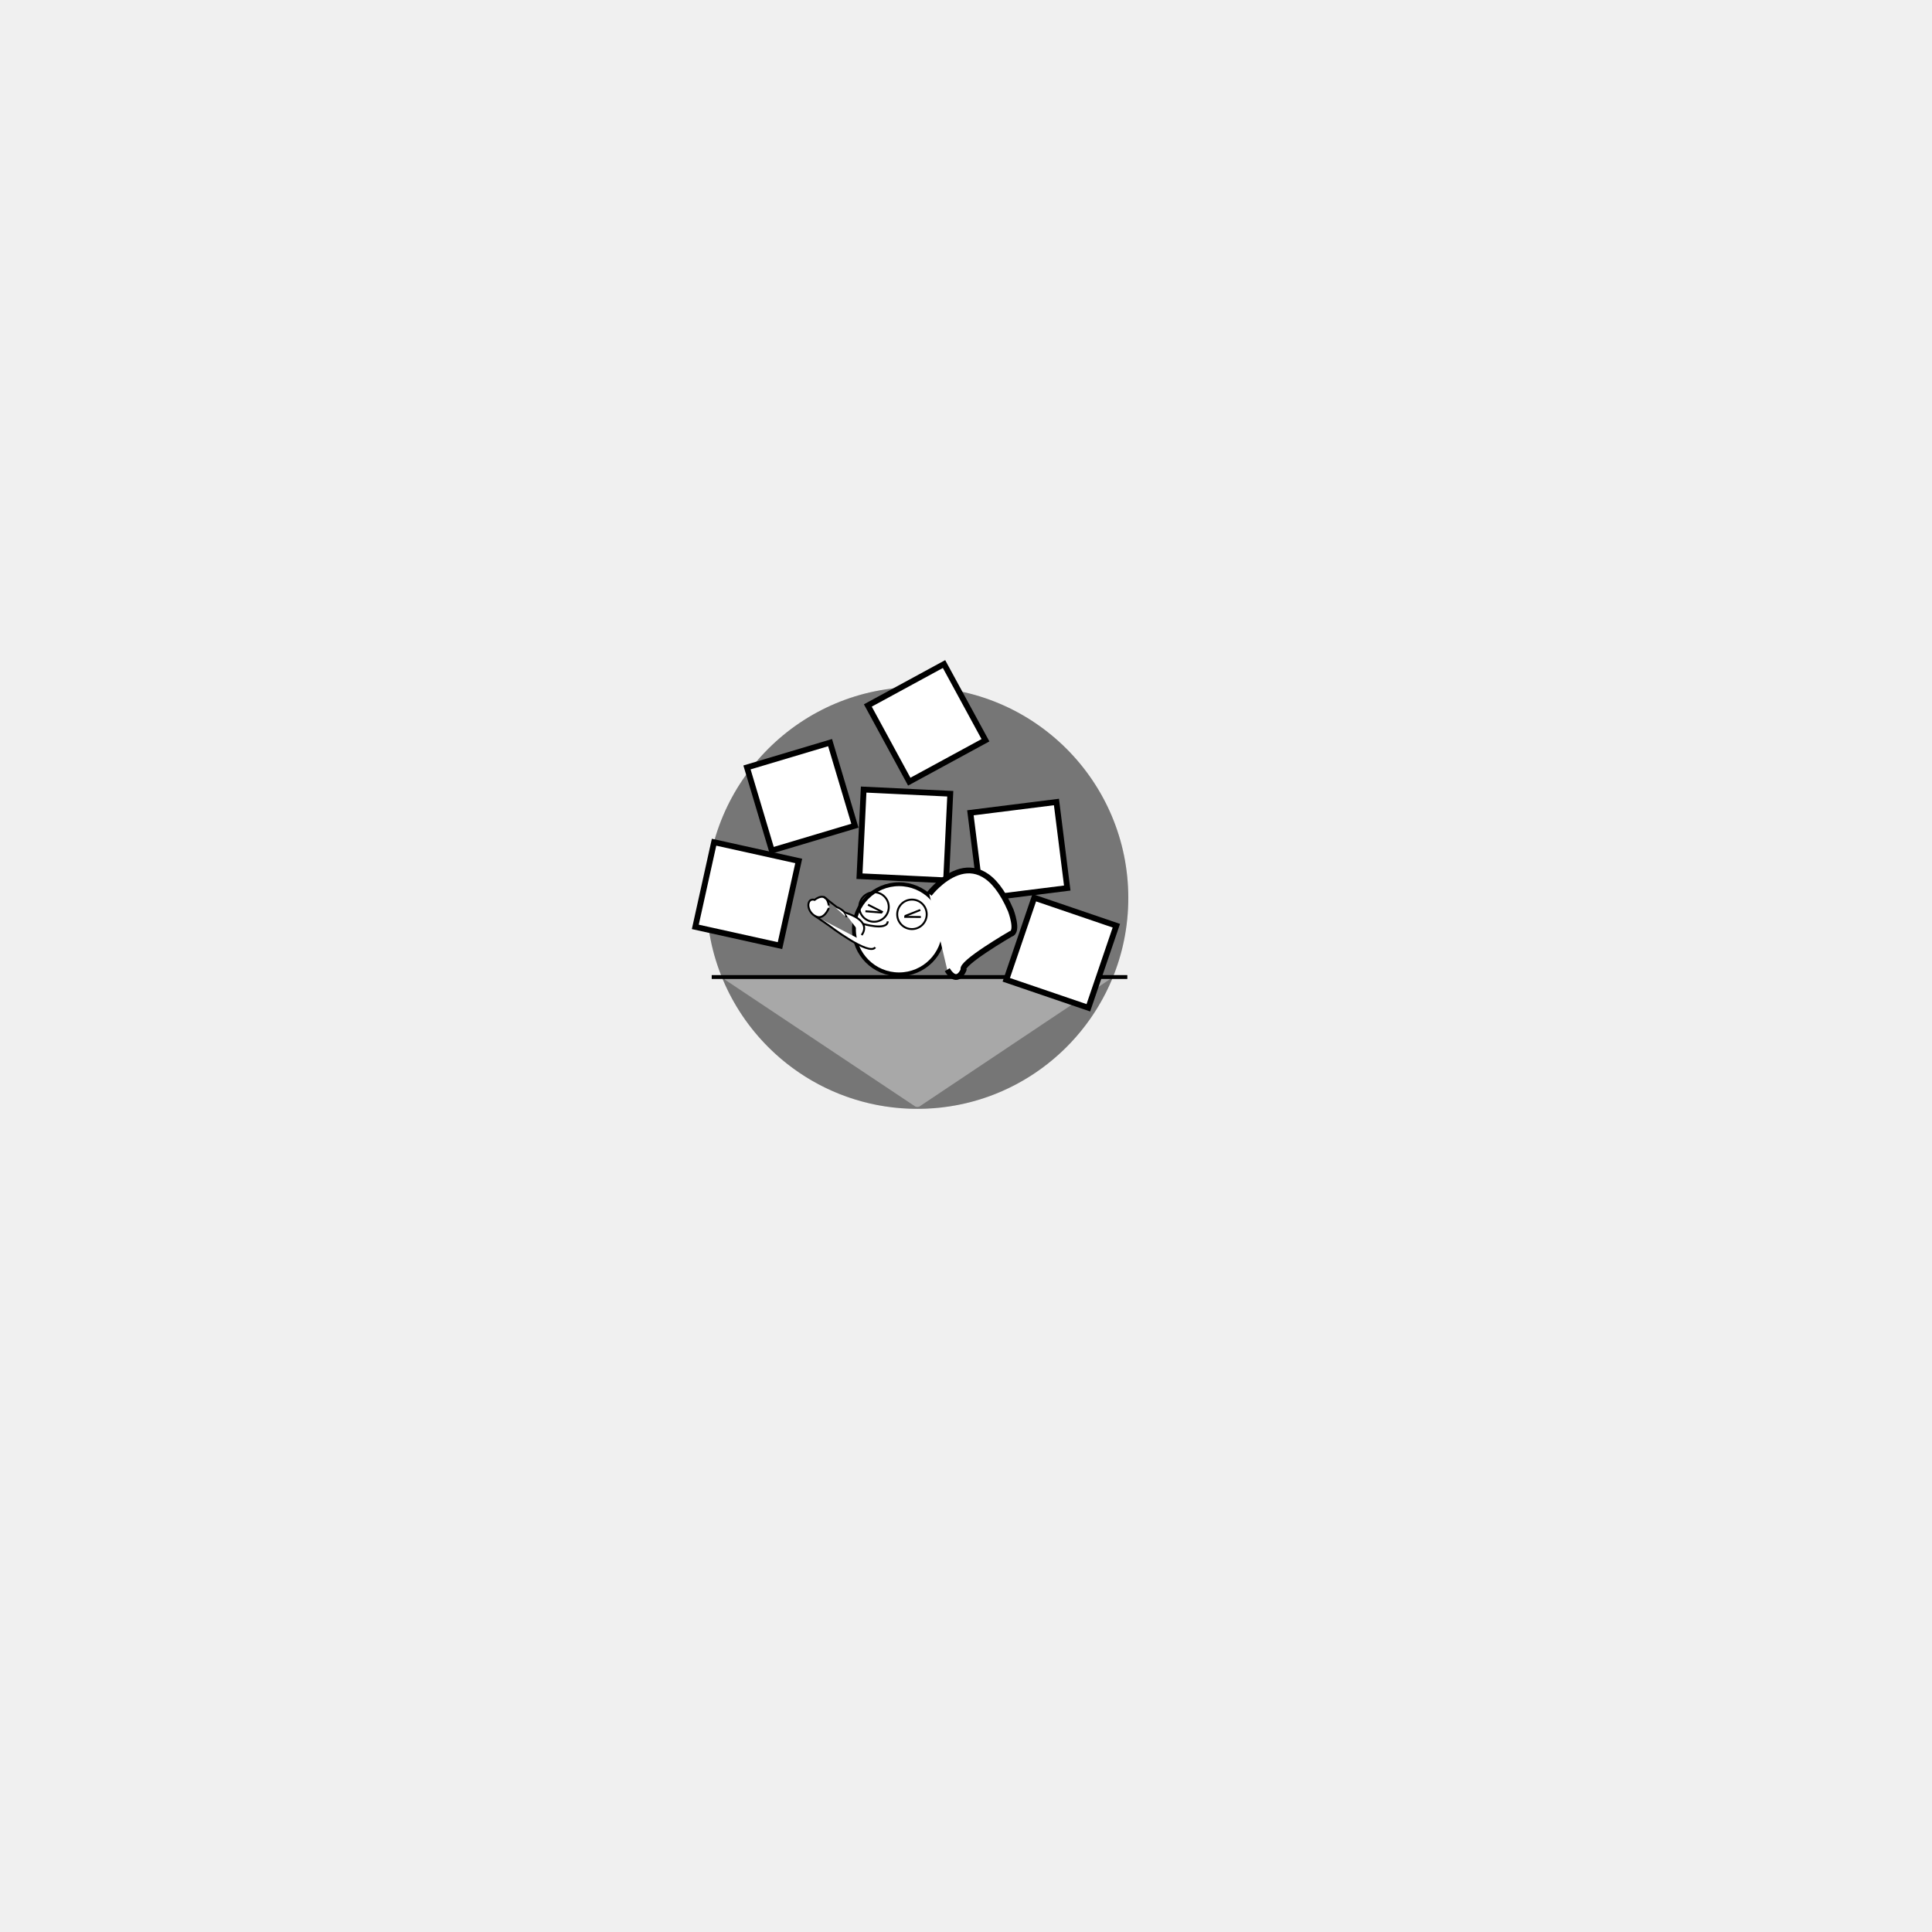
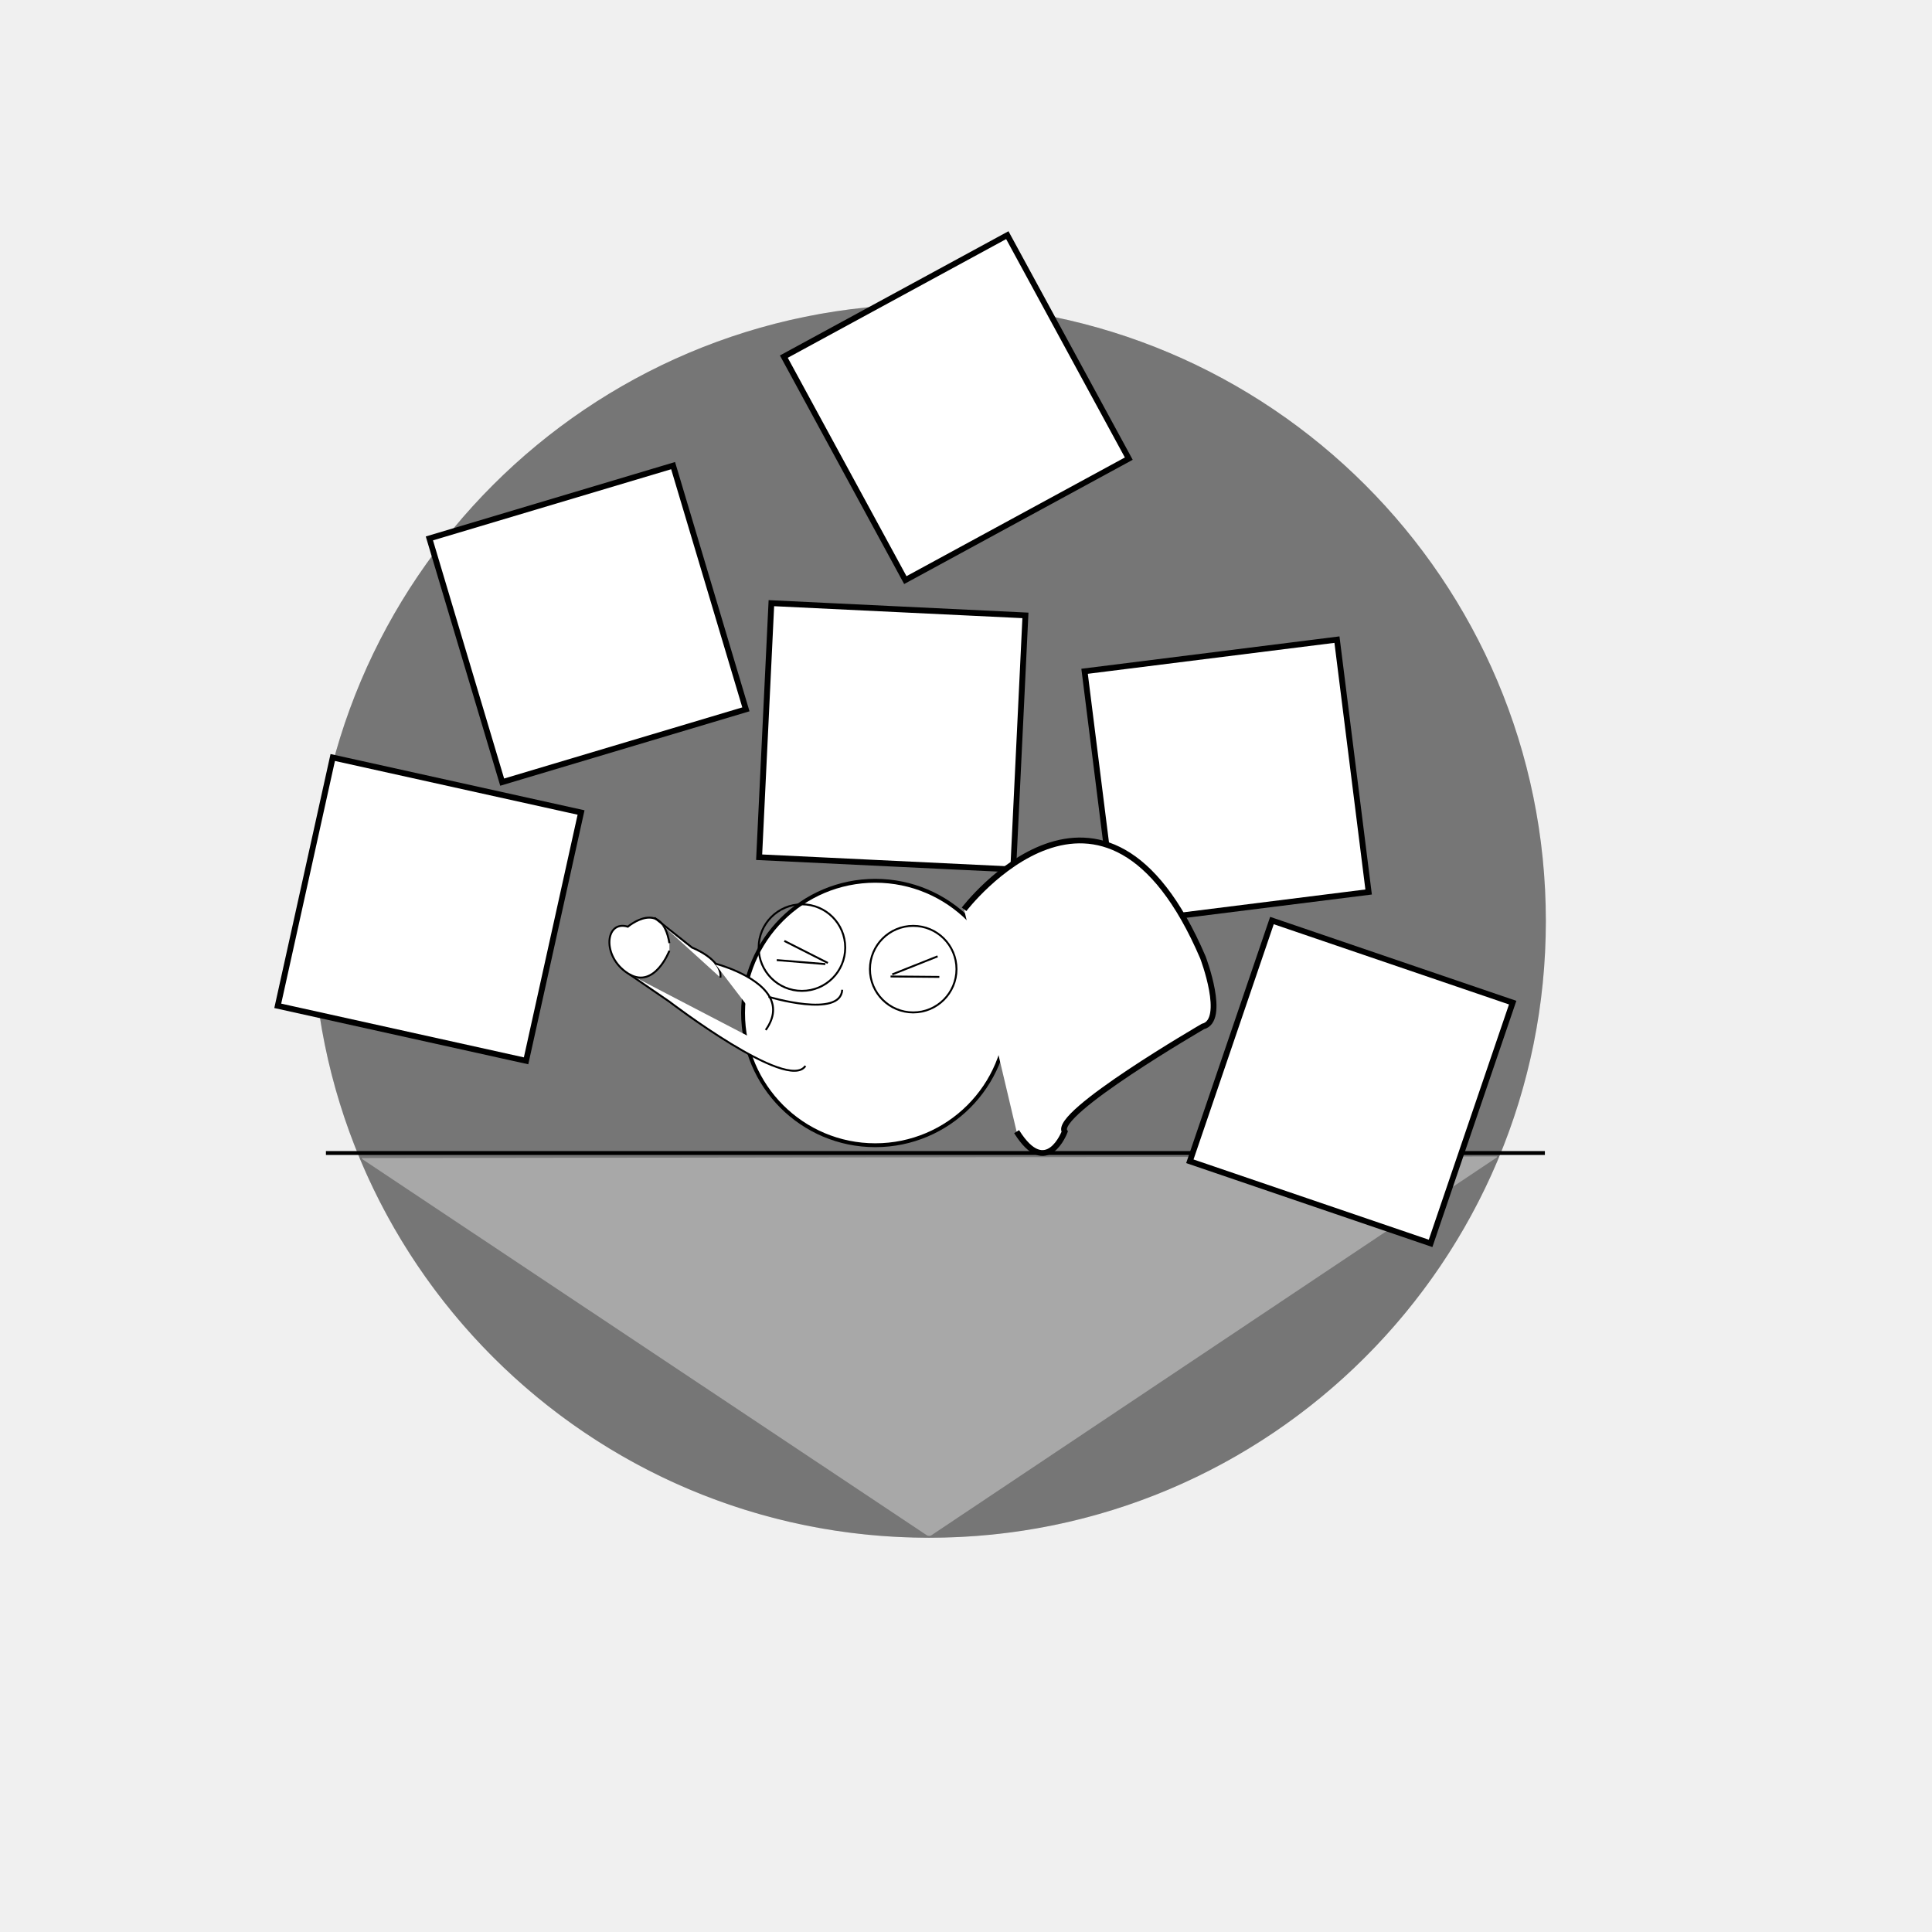
<svg xmlns="http://www.w3.org/2000/svg" version="1.1" id="Layer_2" x="0px" y="0px" viewBox="0 0 1000 1000" enable-background="new 0 0 1000 1000" xml:space="preserve">
  <g id="Layer_x5F_1" display="none">
    <path fill="#FFFFFF" stroke="#000000" stroke-width="4" stroke-miterlimit="10" d="M444.525,594.475c0,6.627-5.373,12-12,12   H331.102c-6.627,0-12-5.373-12-12V348.983c0-6.627,5.373-12,12-12h101.424c6.627,0,12,5.373,12,12L444.525,594.475L444.525,594.475   z" />
    <path fill="#FFFFFF" stroke="#000000" stroke-width="4" stroke-miterlimit="10" d="M656.459,594.475c0,6.627-5.373,12-12,12   H543.034c-6.627,0-12-5.373-12-12V348.983c0-6.627,5.373-12,12-12h101.425c6.627,0,12,5.373,12,12V594.475z" />
    <path fill="#FFFFFF" stroke="#000000" stroke-width="4" stroke-miterlimit="10" d="M569.949,515.729c0,6.627-5.373,12-12,12   H456.525c-6.627,0-12-5.373-12-12V270.237c0-6.627,5.373-12,12-12h101.424c6.627,0,12,5.373,12,12V515.729z" />
    <path display="inline" fill="#FFFFFF" stroke="#000000" stroke-width="5" stroke-miterlimit="10" d="M723.729,521.118   c0,13.259-10.744,24-24,24H300.271c-13.255,0-24-10.741-24-24V318.272c0-13.254,10.745-24,24-24h399.457c13.256,0,24,10.746,24,24   L723.729,521.118L723.729,521.118z" />
    <path display="inline" fill="#FFFFFF" stroke="#000000" stroke-width="3" stroke-miterlimit="10" d="M686.171,483.661   c0,13.259-10.744,24-24,24H333.898c-13.255,0-24-10.741-24-24V350.308c0-13.254,10.745-24,24-24h328.272c13.256,0,24,10.746,24,24   V483.661z" />
    <path id="vecmap" fill="none" stroke="#000000" stroke-width="9" stroke-miterlimit="10" d="M348.052,427.712   c0,31.853,20.468,57.628,45.763,57.628" />
    <path id="vecmap_1_" display="inline" fill="none" stroke="#000000" stroke-width="4" stroke-miterlimit="10" d="M584.477,549.118   c0,44.97,39.42,81.355,88.135,81.355" />
    <path id="vecmap_2_" display="inline" fill="none" stroke="#000000" stroke-width="4" stroke-miterlimit="10" d="M412.609,545.118   c0,44.97-39.42,81.355-88.135,81.355" />
    <g display="inline">
      <line id="vecmap_3_" fill="none" stroke="#000000" stroke-width="3" stroke-miterlimit="10" x1="317.407" y1="356.645" x2="678.425" y2="356.645" />
    </g>
    <g display="inline">
      <line id="vecmap_4_" fill="none" stroke="#000000" stroke-width="3" stroke-miterlimit="10" x1="368.543" y1="365.119" x2="368.543" y2="497.322" />
    </g>
    <g display="inline">
      <line id="vecmap_5_" fill="none" stroke="#000000" stroke-width="3" stroke-miterlimit="10" x1="637.713" y1="365.119" x2="637.713" y2="497.322" />
    </g>
    <g display="inline">
      <rect id="vecmaprec" x="317.407" y="385.323" fill="#FFFFFF" stroke="#000000" stroke-width="3" stroke-miterlimit="10" width="355.205" height="80" />
    </g>
    <g display="inline">
      <line fill="none" stroke="#000000" stroke-width="3" stroke-miterlimit="10" x1="317.407" y1="465.323" x2="672.611" y2="465.323" />
    </g>
  </g>
  <text transform="matrix(1 0 0 1 461.9832 703.8977)" display="none" enable-background="new    " font-family="'MyriadPro-Regular'" font-size="72">3X</text>
  <path display="none" fill="#E4E4EF" stroke="#000000" stroke-width="2" stroke-miterlimit="10" d="M383.59,609.331  c0,0,41.716-44.212,15.288,15.766" />
  <g id="Layer_2_1_">
</g>
  <path display="none" fill="#FFFFFF" stroke="#000000" stroke-miterlimit="10" d="M402.192,453.01c0,0,24.069-39.32,57.084,0  C459.277,453.01,431.339,431.426,402.192,453.01z" />
-   <path opacity="0.3" stroke="#000000" stroke-miterlimit="10" d="M474.835,573.436c-45.192,0-83.94-27.586-100.325-66.838" />
-   <path opacity="0.3" stroke="#000000" stroke-miterlimit="10" d="M575.276,506.317c-16.316,39.4-55.143,67.119-100.441,67.119" />
-   <path opacity="0.3" stroke="#000000" stroke-miterlimit="10" d="M374.51,506.598c-5.375-12.875-8.344-27.006-8.344-41.831  c0-60.016,48.652-108.668,108.669-108.668c60.016,0,108.668,48.652,108.668,108.668c0,14.716-2.926,28.75-8.227,41.55" />
-   <circle opacity="0.3" stroke="#000000" stroke-miterlimit="10" cx="474.835" cy="464.767" r="108.669" />
+   <path opacity="0.3" stroke="#000000" stroke-miterlimit="10" d="M480.914,795.437c-132.544,0-246.19-80.907-294.245-196.03" />
+   <path opacity="0.3" stroke="#000000" stroke-miterlimit="10" d="M775.5,598.582C727.645,714.14,613.771,795.437,480.914,795.437" />
+   <path opacity="0.3" stroke="#000000" stroke-miterlimit="10" d="M186.669,599.406c-15.765-37.762-24.472-79.207-24.472-122.687  c0-176.022,142.693-318.715,318.717-318.715c176.021,0,318.714,142.693,318.714,318.715c0,43.162-8.581,84.32-24.128,121.862" />
+   <circle opacity="0.3" stroke="#000000" stroke-miterlimit="10" cx="480.914" cy="476.721" r="318.716" />
  <rect x="434.067" y="423.196" display="none" fill="#FFFFFF" stroke="#000000" stroke-width="3" stroke-miterlimit="10" width="23.706" height="96.688" />
  <rect x="487.944" y="426.258" display="none" fill="#FFFFFF" stroke="#000000" stroke-width="3" stroke-miterlimit="10" width="23.706" height="96.688" />
  <path display="none" fill="#FFFFFF" stroke="#000000" stroke-width="3" stroke-miterlimit="10" d="M366.166,571.086  c0,0,91.638-149.705,217.337,0C583.503,571.086,477.138,488.908,366.166,571.086z" />
-   <path fill="#FFFFFF" stroke="#000000" stroke-miterlimit="10" d="M518.014,443.14" />
+   <path fill="#FFFFFF" stroke="#000000" stroke-miterlimit="10" d="M607.556,413.29" />
  <g display="none">
    <path display="inline" fill="#FFFFFF" stroke="#000000" stroke-width="3" stroke-miterlimit="10" d="M366.166,372.73   c0,0,91.638,149.704,217.337,0C583.503,372.73,477.138,454.907,366.166,372.73z" />
  </g>
  <g display="none">
    <rect x="383.333" y="392.668" display="inline" fill="#FFFFFF" stroke="#000000" stroke-width="4" stroke-miterlimit="10" width="54.666" height="54.666" />
    <rect x="509.333" y="392.668" display="inline" fill="#FFFFFF" stroke="#000000" stroke-width="4" stroke-miterlimit="10" width="54.666" height="54.666" />
  </g>
  <path display="none" fill="none" stroke="#000000" stroke-miterlimit="10" d="M441.333,487.664c0,0-9.666,0.335-14-5.333  c0,0-9,1-12.333-4" />
-   <path stroke="#000000" stroke-miterlimit="10" d="M405.768,490.259" />
-   <path fill="#FFFFFF" stroke="#000000" stroke-miterlimit="10" d="M438.014,472.259" />
+   <path stroke="#000000" stroke-miterlimit="10" d="M278.348,551.485" />
+   <path fill="#FFFFFF" stroke="#000000" stroke-miterlimit="10" d="M372.923,498.693" />
  <g display="none">
    <path display="inline" fill="#FFFFFF" stroke="#000000" stroke-miterlimit="10" d="M428.999,472.001c0,0-2.553,6.702-7.035,4.181   c-0.099-0.056-0.198-0.116-0.298-0.181c-4.667-3-4-9.469,0-8.234c0,0,6-5.099,7.333,2.901" />
    <path display="inline" fill="#FFFFFF" stroke="#000000" stroke-miterlimit="10" d="M426.333,466.165l6.667,5.292   c0,0,5.333,2.04,5,5.292" />
    <path display="inline" fill="#FFFFFF" stroke="#000000" stroke-miterlimit="10" d="M421.964,476.181l7.035,4.819   c0,0,20.937,16.031,24,11.334" />
    <path display="inline" fill="#FFFFFF" stroke="#000000" stroke-miterlimit="10" d="M437.014,474.259c0,0,7.418,1.893,9.656,5.868   c0.907,1.611,0.963,3.564-0.671,5.872" />
    <path display="inline" fill="#FFFFFF" stroke="#000000" stroke-miterlimit="10" d="M446.502,480.143c0,0,12.723,3.835,12.994-1.247   " />
  </g>
-   <line fill="none" stroke="#000000" stroke-width="2" stroke-miterlimit="10" x1="583.503" y1="505.709" x2="368.383" y2="505.709" />
-   <rect x="392.127" y="389.891" transform="matrix(-0.9582 0.2862 -0.2862 -0.9582 929.8191 688.7537)" fill="#FFFFFF" stroke="#000000" stroke-width="3" stroke-miterlimit="10" width="44.887" height="44.887" />
-   <rect x="364.199" y="440.222" transform="matrix(-0.9763 -0.2162 0.2162 -0.9763 664.106 997.9845)" fill="#FFFFFF" stroke="#000000" stroke-width="3" stroke-miterlimit="10" width="44.887" height="44.888" />
-   <rect x="445.891" y="409.725" transform="matrix(-0.9988 -0.0481 0.0481 -0.9988 915.347 886.3557)" fill="#FFFFFF" stroke="#000000" stroke-width="3" stroke-miterlimit="10" width="44.886" height="44.888" />
-   <rect x="457.195" y="351.724" transform="matrix(-0.8786 0.4776 -0.4776 -0.8786 1079.742 473.8187)" fill="#FFFFFF" stroke="#000000" stroke-width="3" stroke-miterlimit="10" width="44.887" height="44.888" />
-   <rect x="504.891" y="417.725" transform="matrix(-0.9922 0.1245 -0.1245 -0.9922 1105.366 811.2593)" fill="#FFFFFF" stroke="#000000" stroke-width="3" stroke-miterlimit="10" width="44.886" height="44.888" />
-   <rect x="526.891" y="470.725" transform="matrix(-0.9465 -0.3228 0.3228 -0.9465 910.079 1137.254)" fill="#FFFFFF" stroke="#000000" stroke-width="3" stroke-miterlimit="10" width="44.886" height="44.889" />
+   <line fill="none" stroke="#000000" stroke-width="2" stroke-miterlimit="10" x1="799.628" y1="596.801" x2="168.699" y2="596.801" />
+   <rect x="238.339" y="257.114" transform="matrix(-0.9582 0.2862 -0.2862 -0.9582 688.0383 545.3075)" fill="#FFFFFF" stroke="#000000" stroke-width="3" stroke-miterlimit="10" width="131.651" height="131.651" />
+   <rect x="156.429" y="404.732" transform="matrix(-0.9763 -0.2162 0.2162 -0.9763 337.5119 978.0389)" fill="#FFFFFF" stroke="#000000" stroke-width="3" stroke-miterlimit="10" width="131.65" height="131.652" />
+   <polygon fill="#FFFFFF" stroke="#000000" stroke-width="3" stroke-miterlimit="10" points="399.263,312.198 530.76,318.528   524.432,450.028 392.93,443.698 " />
+   <rect x="429.178" y="145.175" transform="matrix(-0.8786 0.4776 -0.4776 -0.8786 1030.673 159.961)" fill="#FFFFFF" stroke="#000000" stroke-width="3" stroke-miterlimit="10" width="131.649" height="131.653" />
+   <polygon fill="#FFFFFF" stroke="#000000" stroke-width="3" stroke-miterlimit="10" points="561.38,347.457 692.004,331.067   708.398,461.695 577.768,478.085 " />
+   <polygon fill="#FFFFFF" stroke="#000000" stroke-width="3" stroke-miterlimit="10" points="658.358,476.469 782.958,518.962   740.469,643.573 615.862,601.074 " />
  <g>
-     <circle fill="#FFFFFF" stroke="#000000" stroke-width="2" stroke-miterlimit="10" cx="465.333" cy="481" r="23.334" />
-     <path fill="#FFFFFF" stroke="#000000" stroke-width="3" stroke-miterlimit="10" d="M481,462.703c0,0,24.654-32.342,42.151,8.484   c0,0,4.241,11.133,0,12.194c0,0-26.51,15.376-24.389,18.558c0,0-3.182,8.482-8.484,0" />
+     <circle fill="#FFFFFF" stroke="#000000" stroke-width="2" stroke-miterlimit="10" cx="453.046" cy="524.33" r="68.437" />
+     <path fill="#FFFFFF" stroke="#000000" stroke-width="3" stroke-miterlimit="10" d="M498.995,470.667   c0,0,72.309-94.856,123.626,24.884c0,0,12.438,32.652,0,35.765c0,0-77.751,45.097-71.53,54.429c0,0-9.331,24.879-24.884,0" />
    <g>
-       <path fill="#FFFFFF" stroke="#000000" stroke-miterlimit="10" d="M428.999,470.001c0,0-2.553,6.702-7.035,4.181    c-0.099-0.056-0.198-0.116-0.298-0.181c-4.667-3-4-9.469,0-8.234c0,0,6-5.099,7.333,2.901" />
-       <path fill="#FFFFFF" stroke="#000000" stroke-miterlimit="10" d="M426.333,464.165l6.667,5.292c0,0,5.333,2.04,5,5.292" />
-       <path fill="#FFFFFF" stroke="#000000" stroke-miterlimit="10" d="M421.964,474.181l7.035,4.819c0,0,20.937,16.031,24,11.334" />
-       <path fill="#FFFFFF" stroke="#000000" stroke-miterlimit="10" d="M437.014,472.259c0,0,7.418,1.893,9.656,5.868    c0.907,1.611,0.963,3.564-0.671,5.872" />
-       <path fill="#FFFFFF" stroke="#000000" stroke-miterlimit="10" d="M446.502,478.143c0,0,12.723,3.835,12.994-1.247" />
+       <path fill="#FFFFFF" stroke="#000000" stroke-miterlimit="10" d="M346.482,492.071c0,0-7.487,19.657-20.633,12.262    c-0.29-0.163-0.58-0.341-0.874-0.53c-13.688-8.798-11.731-27.772,0-24.15c0,0,17.596-14.954,21.507,8.509" />
+       <path fill="#FFFFFF" stroke="#000000" stroke-miterlimit="10" d="M338.662,474.956l19.552,15.52c0,0,15.641,5.983,14.665,15.521" />
+       <path fill="#FFFFFF" stroke="#000000" stroke-miterlimit="10" d="M325.849,504.332l20.633,14.135c0,0,61.407,47.018,70.39,33.241" />
+       <path fill="#FFFFFF" stroke="#000000" stroke-miterlimit="10" d="M369.99,498.693c0,0,21.756,5.551,28.321,17.211    c2.661,4.726,2.824,10.454-1.969,17.222" />
+       <path fill="#FFFFFF" stroke="#000000" stroke-miterlimit="10" d="M397.817,515.952c0,0,37.314,11.247,38.11-3.658" />
    </g>
-     <line fill="none" stroke="#000000" stroke-miterlimit="10" x1="468.333" y1="474.181" x2="476.333" y2="471.001" />
-     <line fill="none" stroke="#000000" stroke-miterlimit="10" x1="468.028" y1="474.553" x2="476.637" y2="474.629" />
-     <circle fill="none" stroke="#000000" stroke-miterlimit="10" cx="472.028" cy="473.259" r="7.638" />
-     <circle fill="none" stroke="#000000" stroke-miterlimit="10" cx="452.39" cy="469.457" r="7.638" />
-     <line fill="none" stroke="#000000" stroke-miterlimit="10" x1="456.524" y1="472.367" x2="447.943" y2="471.663" />
-     <line fill="none" stroke="#000000" stroke-miterlimit="10" x1="456.962" y1="472.169" x2="449.282" y2="468.277" />
+     <line fill="none" stroke="#000000" stroke-miterlimit="10" x1="461.844" y1="504.332" x2="485.307" y2="495.004" />
+     <line fill="none" stroke="#000000" stroke-miterlimit="10" x1="460.95" y1="505.423" x2="486.201" y2="505.644" />
+     <circle fill="none" stroke="#000000" stroke-miterlimit="10" cx="472.682" cy="501.625" r="22.401" />
+     <circle fill="none" stroke="#000000" stroke-miterlimit="10" cx="415.086" cy="490.475" r="22.401" />
+     <line fill="none" stroke="#000000" stroke-miterlimit="10" x1="427.209" y1="499.01" x2="402.043" y2="496.946" />
+     <line fill="none" stroke="#000000" stroke-miterlimit="10" x1="428.494" y1="498.429" x2="405.97" y2="487.015" />
  </g>
</svg>
